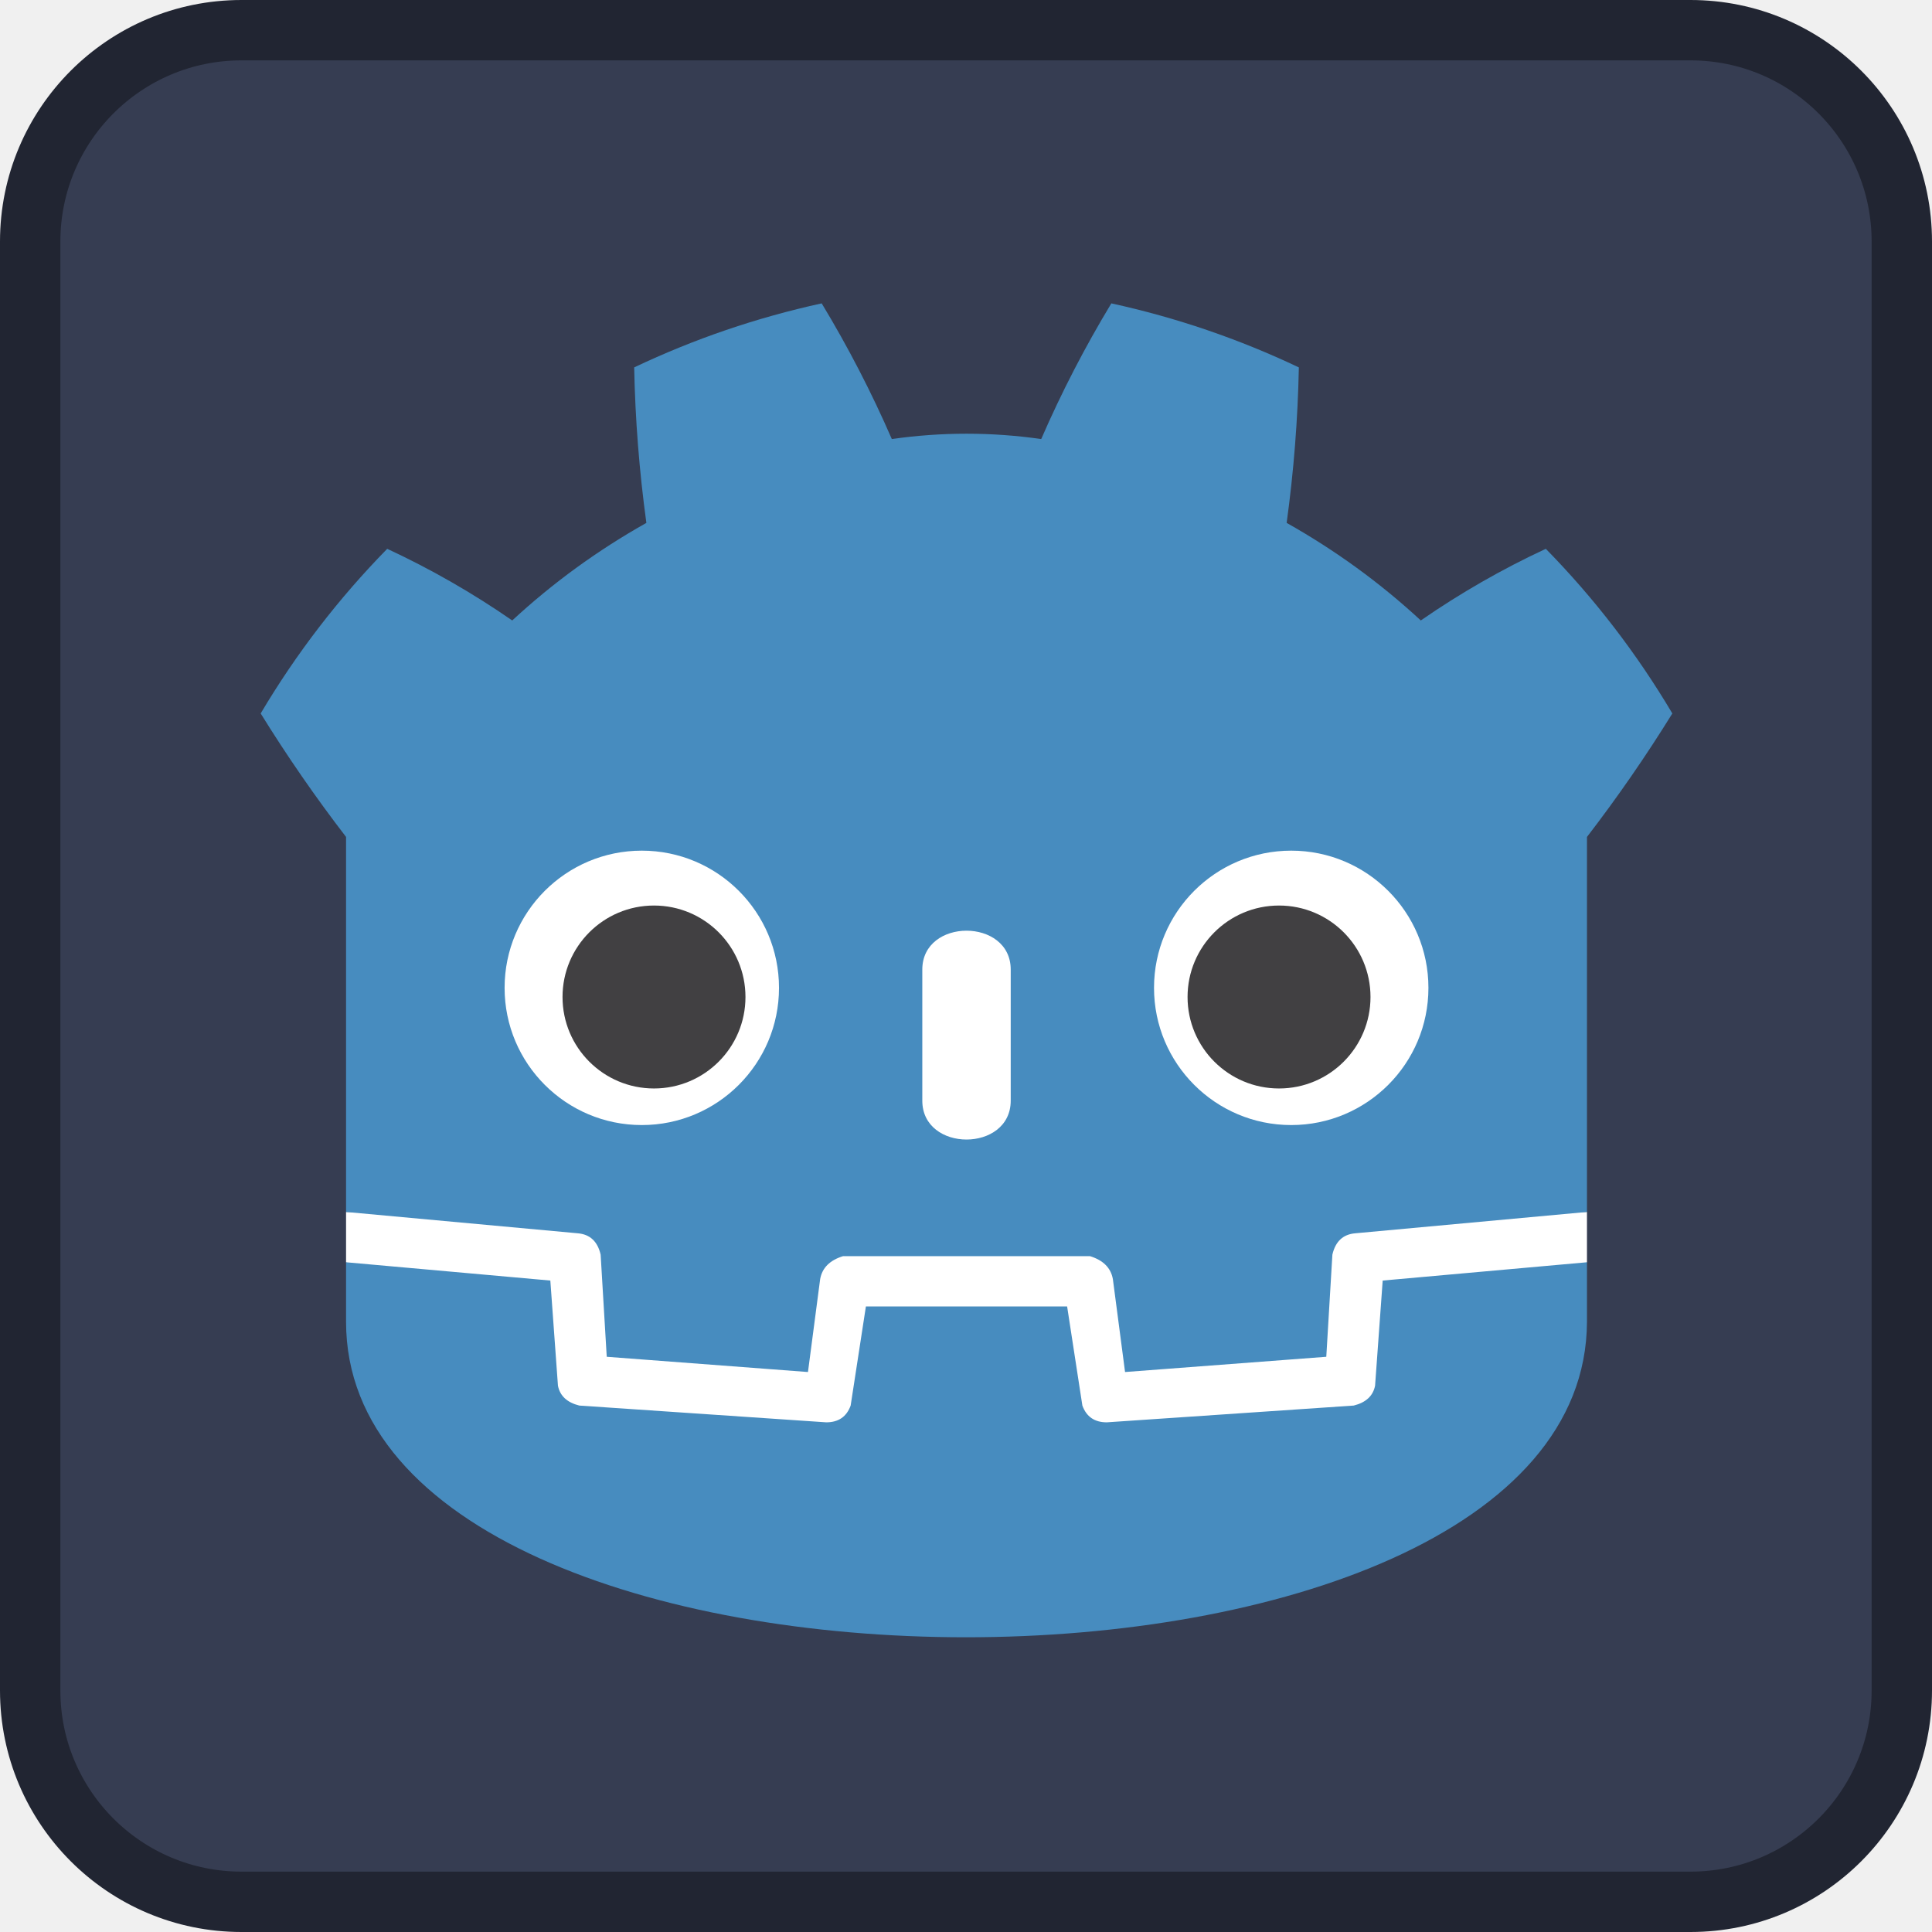
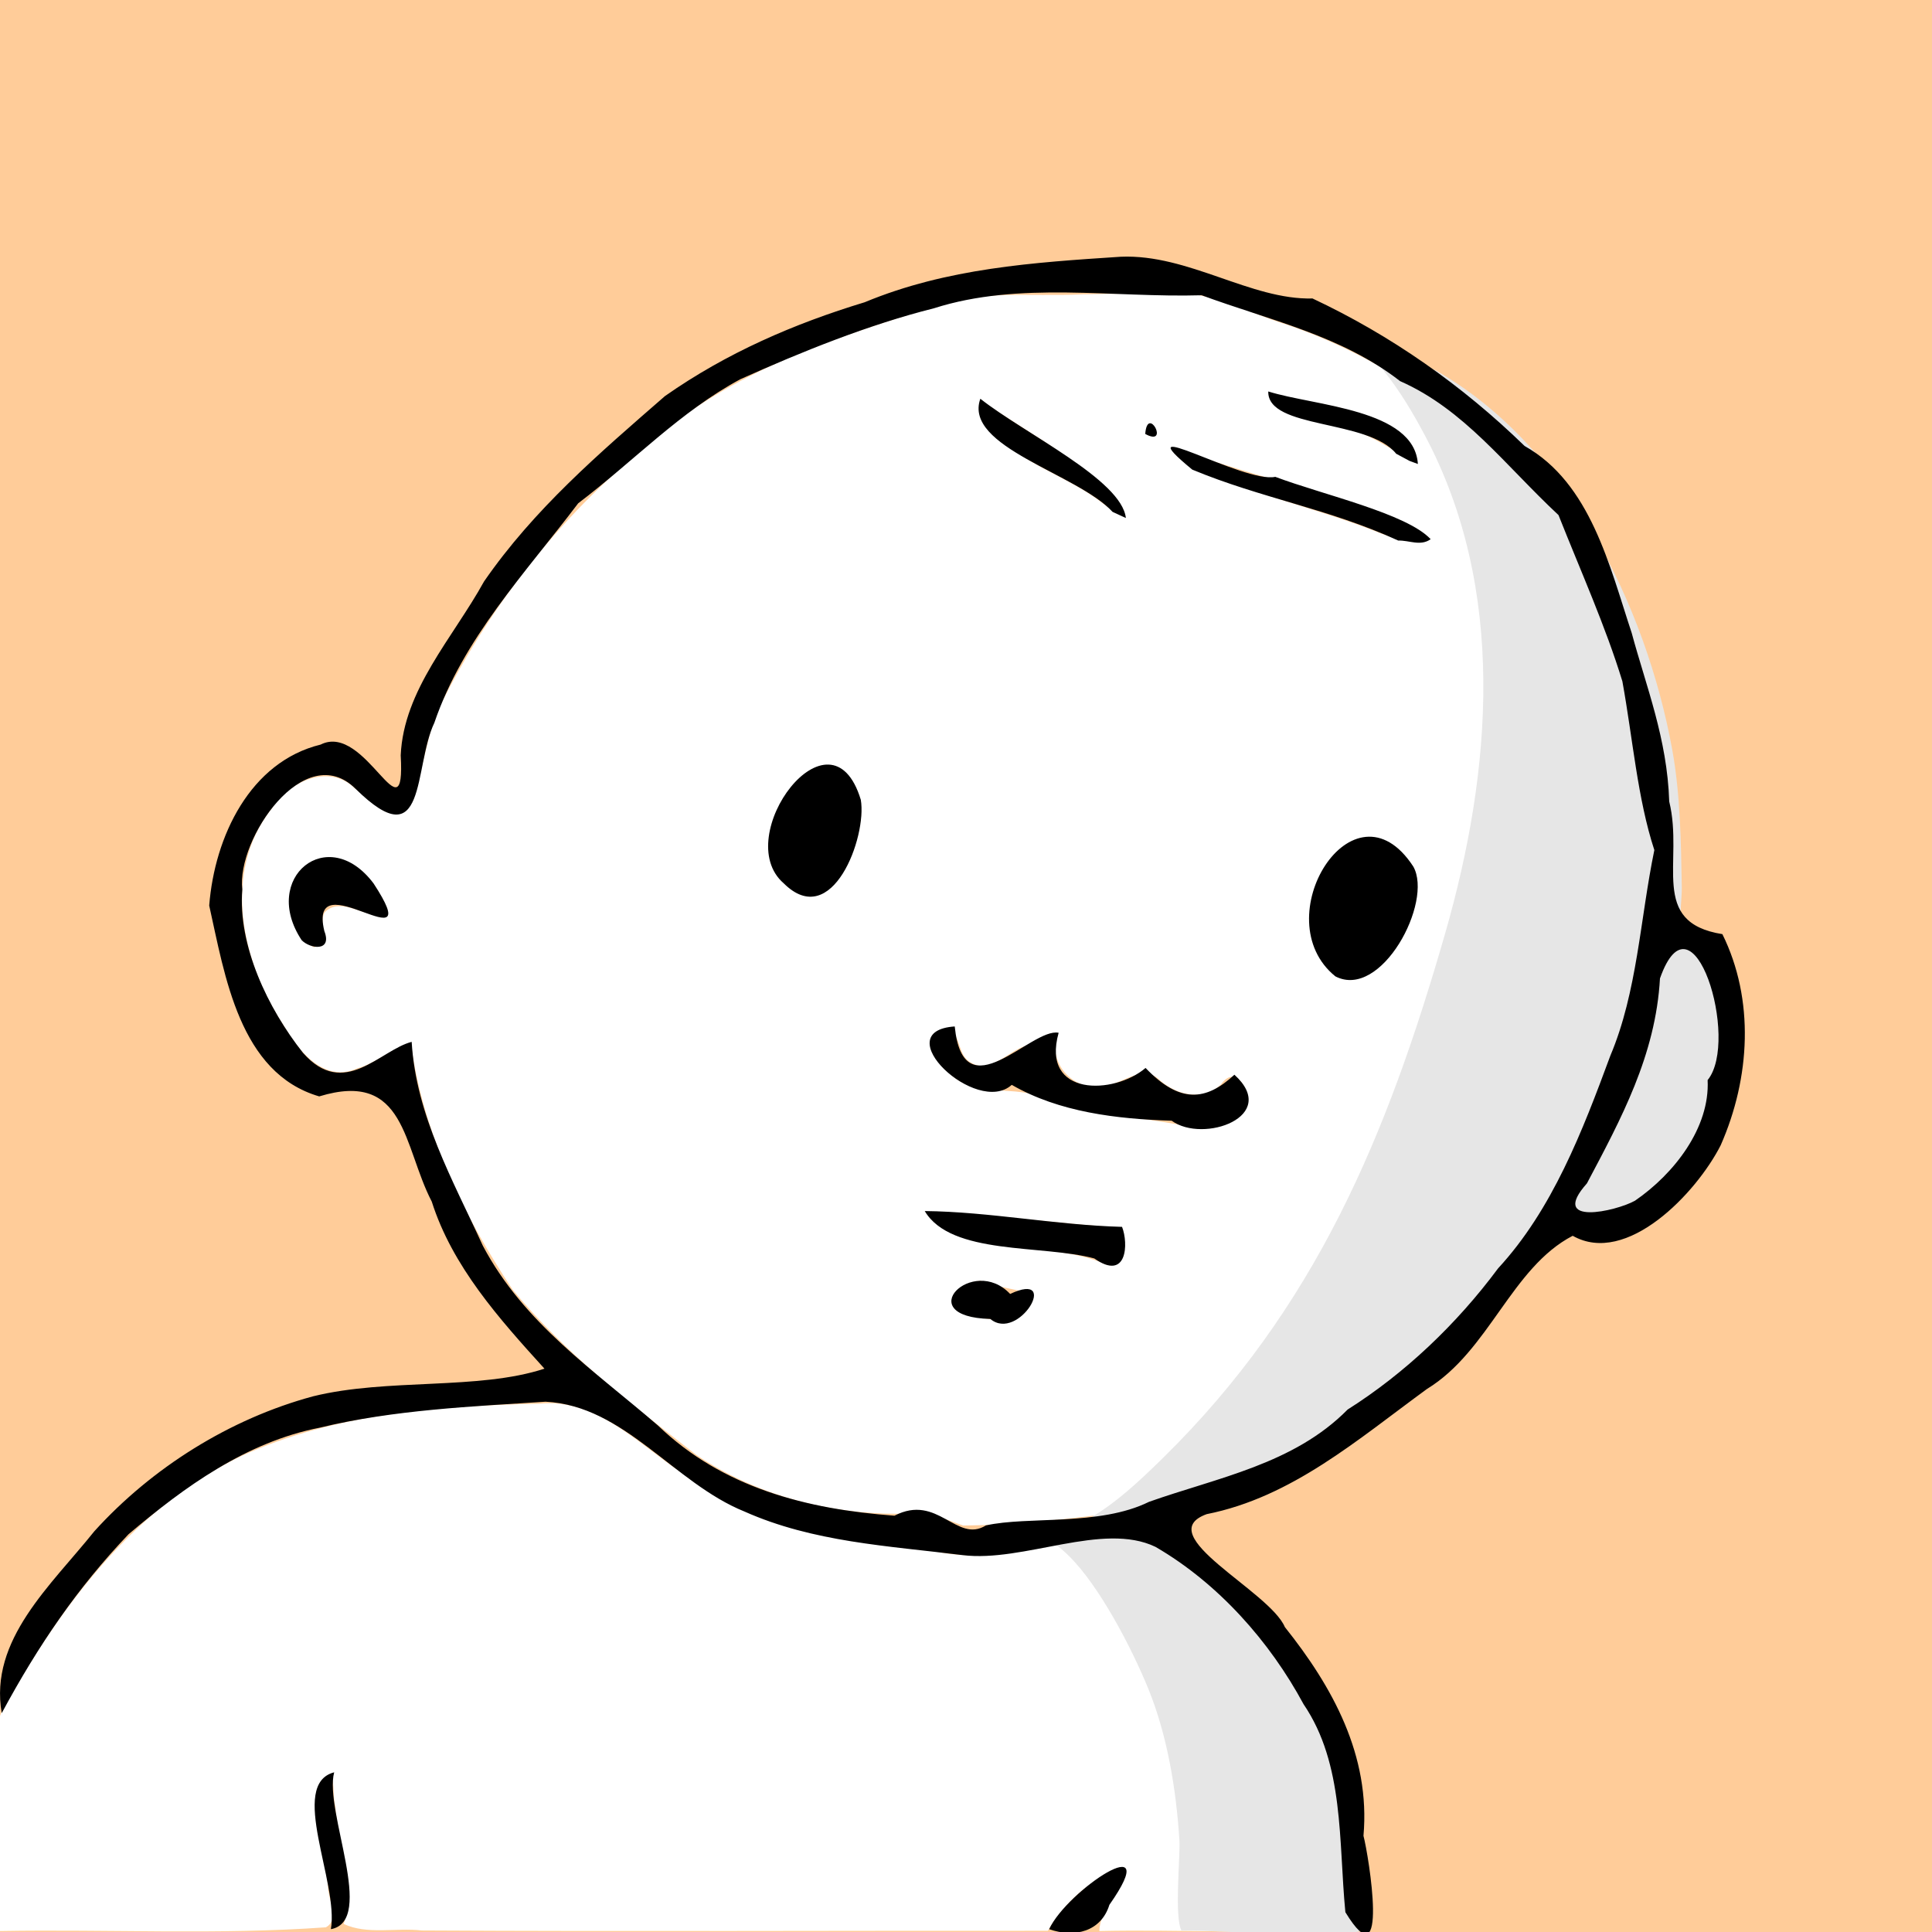
- <svg xmlns="http://www.w3.org/2000/svg" width="128" height="128">
-   <rect width="124" height="124" x="2" y="2" fill="#363d52" stroke="#212532" stroke-width="4" rx="14" />
-   <g fill="#fff" transform="translate(12.322 12.322)scale(.101)">
-     <path d="M105 673v33q407 354 814 0v-33z" />
-     <path fill="#478cbf" d="m105 673 152 14q12 1 15 14l4 67 132 10 8-61q2-11 15-15h162q13 4 15 15l8 61 132-10 4-67q3-13 15-14l152-14V427q30-39 56-81-35-59-83-108-43 20-82 47-40-37-88-64 7-51 8-102-59-28-123-42-26 43-46 89-49-7-98 0-20-46-46-89-64 14-123 42 1 51 8 102-48 27-88 64-39-27-82-47-48 49-83 108 26 42 56 81zm0 33v39c0 276 813 276 814 0v-39l-134 12-5 69q-2 10-14 13l-162 11q-12 0-16-11l-10-65H446l-10 65q-4 11-16 11l-162-11q-12-3-14-13l-5-69z" />
-     <path d="M483 600c0 34 58 34 58 0v-86c0-34-58-34-58 0z" />
-     <circle cx="725" cy="526" r="90" />
-     <circle cx="299" cy="526" r="90" />
-   </g>
-   <g fill="#414042" transform="translate(12.322 12.322)scale(.101)">
-     <circle cx="307" cy="532" r="60" />
-     <circle cx="717" cy="532" r="60" />
+ <svg xmlns="http://www.w3.org/2000/svg" width="180.622mm" height="180.622mm" viewBox="0 0 180.622 180.622" version="1.1" id="svg5">
+   <defs id="defs2" />
+   <g id="layer1" transform="translate(-18.49648,-31.6642)">
+     <rect style="fill:#ffcc99;stroke-width:0.5;stroke-linecap:round;stroke-linejoin:round;paint-order:fill markers stroke;fill-opacity:1" id="rect858" width="180.622" height="180.622" x="18.496" y="31.664" />
+     <path style="fill:#ffffff;fill-opacity:1;stroke-width:1.89;stroke-linecap:round;stroke-linejoin:round;paint-order:fill markers stroke" d="m 190.599,495.985 c -35.493,0.763 -72.293,3.454 -105,18.352 -37.656,17.874 -63.492,52.343 -83.523,87.736 -6.341,9.693 -1.544,22.451 -3.034,33.468 0.637,15.464 -1.277,31.986 0.959,46.788 38.355,-0.675 76.876,1.425 115.135,-1.321 5.111,-2.68 0.53,-10.54 0.738,-14.891 -1.198,-11.916 -7.345,-25.381 -1.798,-36.922 4.883,-6.233 3.185,5.099 4.376,8.799 0.973,13.874 7.405,28.194 3.009,41.83 8.177,3.878 18.612,1.254 27.557,2.303 73.747,0.406 147.496,0.053 221.244,0.109 5.864,-9.882 15.848,-19.69 27.433,-21.788 -1.563,7.815 -9.19,14.671 -9.242,21.881 29.144,-0.665 58.505,1.334 87.529,-1.103 3.441,-2.682 -1.616,-8.233 -0.466,-12.017 -2.557,-24.078 -2.555,-49.914 -16.916,-70.663 -13.538,-21.137 -30.387,-42.265 -53.647,-52.992 -24.809,-5.713 -49.509,8.173 -74.434,2.625 -31.16,-3.167 -64.129,-7.619 -89.533,-27.7 -15.358,-10.171 -30.317,-26.542 -50.386,-24.493 z" id="path1564" transform="matrix(0.2645833,0,0,0.2645833,18.49648,31.6642)" />
+     <path style="fill:#ffffff;fill-opacity:1;stroke-width:1.89;stroke-linecap:round;stroke-linejoin:round;paint-order:fill markers stroke" d="m 382.562,103.994 c -19.008,0.996 -38.642,-2.066 -56.612,5.715 -35.134,10.773 -71.093,23.421 -98.613,48.791 -29.304,24.083 -53.38,54.649 -70.557,88.409 -6.839,12.119 -6.465,26.974 -13.253,38.803 -6.042,5.447 -13.393,-3.705 -18.081,-7.122 -9.379,-9.126 -23.429,-2.277 -29.506,7.191 -17.737,22.523 -10.455,54.563 4.336,76.616 5.187,8.92 14.247,20.405 25.953,15.104 6.565,-1.729 13.326,-7.8 18.987,-8.729 4.16,31.375 18.513,60.695 35.858,86.84 18.499,22.585 42.013,40.592 64.932,58.463 20.823,14.067 46.513,20.89 71.529,20.826 8.167,-2.248 15.41,1.66 22.805,4.144 16.663,-0.151 33.458,-1.977 50.04,-3.942 24.038,-6.22 48.098,-13.83 70.245,-25.185 22.1,-15.237 43.612,-31.728 60.93,-52.465 26.667,-27.743 41.295,-64.129 52.691,-100.249 4.254,-19.501 8.77,-39.318 9.311,-59.308 -6.519,-30.005 -8.812,-61.294 -22.075,-89.478 -5.915,-12.822 -8.007,-28.221 -20.544,-36.624 -23.947,-25.181 -52.964,-45.771 -86.045,-56.998 -15.719,-4.875 -30.903,-13.813 -47.861,-11.183 -8.156,0.127 -16.313,0.254 -24.469,0.381 z m 67.499,35.455 c 14.623,3.259 30.786,4.305 43.44,12.836 2.511,2.203 8.835,7.011 5.789,10.461 -8.093,-3.606 -15.142,-9.985 -24.369,-11.269 -8.361,-3.295 -20.256,-2.609 -26.037,-10.334 -0.171,-1.01 -0.4,-2.203 1.176,-1.694 z m -102.149,2.835 c 16.701,11.626 36.058,21.107 48.708,37.399 2.283,6.013 -6.404,-1.579 -7.669,-2.381 -13.398,-10.271 -32.247,-14.525 -41.743,-29.254 -0.668,-1.235 -1.806,-7.949 0.704,-5.763 z m 58.793,8.156 c 4.604,1.496 -1.799,6.022 -1.578,1.723 0.214,-0.733 0.651,-1.786 1.578,-1.723 z m 8.127,8.466 c 15.075,3.972 29.662,9.667 44.942,12.83 14.836,5.633 31.681,8.314 44.325,18.345 -4.736,2.377 -12.818,-0.139 -18.103,-2.378 -22.119,-8.645 -45.795,-13.446 -67.071,-24.064 -0.888,-0.798 -5.925,-4.58 -4.092,-4.732 z M 292.698,270.58 c 9.863,1.518 13.5,14.089 10.603,22.625 -1.891,9.779 -7.394,24.199 -19.52,22.628 -12.723,-3.182 -13.158,-19.23 -9.132,-29.188 2.934,-7.382 9.54,-15.301 18.049,-16.065 z m 191.502,25.449 c 13.316,0.438 19.458,16.509 14.385,27.418 -3.387,9.074 -9.367,20.283 -19.729,21.829 -13.668,0.6 -17.456,-16.455 -15.109,-27.103 1.752,-10.188 9.301,-21.403 20.453,-22.144 z m -366.789,7.185 c 9.727,1.05 18.07,10.742 18.956,20.079 -6.811,1.637 -15.941,-7.071 -21.75,-0.808 -1.895,3.569 1.44,11.354 -3.716,12.219 -13.282,-6.69 -10.389,-32.447 6.511,-31.49 z m 218.02,60.507 c 4.096,2.111 2.942,9.496 7.785,11.814 6.456,4.033 13.158,-4.17 19.126,-5.969 3.246,-0.979 8.247,-5.83 11.258,-3.8 -3.493,9.617 5.558,19.801 15.564,17.988 7.279,-0.007 14.423,-8.523 20.92,-1.818 5.996,5.045 15.072,7.27 21.318,1.273 3.952,-5.618 7.786,-1.587 9.175,3.177 1.339,9.639 -10.924,12.881 -18.42,12.095 -18.348,-3.954 -37.608,-4.372 -55.314,-11.252 -10.398,-3.562 -22.972,0.53 -31.505,-8.173 -5.263,-3.633 -10.845,-15.298 0.093,-15.335 z m -0.921,65.107 c 20.431,0.683 40.842,3.725 61.168,4.921 3.588,4.03 1.074,16.303 -5.792,12.625 -19.646,-8.157 -45.205,-1.693 -61.698,-16.697 1.938,-0.915 4.23,-0.748 6.322,-0.849 z m 12.202,23.813 c 5.719,2.1 11.881,2.935 17.664,4.385 2.007,5.966 -7.226,11.016 -12.567,9.473 -5.021,-1.21 -14.925,-0.584 -15.298,-7.406 1.782,-3.645 6.118,-6.624 10.2,-6.453 z" id="path1486" transform="matrix(0.2645833,0,0,0.2645833,18.49648,31.6642)" />
+     <path style="fill:#ffffff;fill-opacity:1;stroke-width:1.89;stroke-linecap:round;stroke-linejoin:round;paint-order:fill markers stroke" d="m 594.32,335.232 c -8.912,5.086 -7.879,17.881 -10.415,26.561 -5.382,21.901 -15.594,42.144 -26.326,61.84 -2.11,6.77 8.175,4.978 11.588,3.591 17.256,-5.345 30.302,-21.985 33.778,-39.356 0.664,-8.604 6.098,-16.451 4.124,-25.437 -1.511,-9.43 -2.654,-22.325 -12.103,-27.187 -0.214,-0.031 -0.431,-0.033 -0.646,-0.012 z" id="path1525" transform="matrix(0.2645833,0,0,0.2645833,18.49648,31.6642)" />
+     <path style="fill:#e6e6e6;stroke:none;stroke-width:0.265px;stroke-linecap:butt;stroke-linejoin:miter;stroke-opacity:1" d="m 142.458,61.803 c 4.299,2.169 7.028,6.393 9.236,10.538 7.677,14.412 6.29,31.331 1.926,46.527 -5.444,18.955 -12.126,35.092 -26.415,49.117 -2.265,2.223 -4.909,4.732 -7.813,6.14 -0.886,0.429 -1.769,0.777 -2.714,1.045 -0.058,0.017 -0.919,0.202 -0.919,0.218 0,0.274 0.552,0.099 0.788,0.24 0.645,0.385 1.256,0.895 1.795,1.415 2.929,2.829 5.991,8.774 7.507,12.497 1.795,4.408 2.61,9.449 2.911,14.174 0.092,1.446 -0.492,7.092 0.185,8.439 3.837,-0.091 14.543,0.988 17.455,-0.144 0.906,-0.541 -0.231,-4.438 -0.329,-5.29 -0.642,-5.593 -1.327,-12.359 -4.486,-17.178 -2.036,-3.105 -5.097,-5.667 -7.791,-8.186 -0.218,-0.204 -6.714,-6.465 -6.434,-6.902 1.334,-2.086 11.977,-5.229 15.057,-7.054 5.654,-3.351 11.046,-8.127 15.32,-13.107 2.266,-2.641 4.079,-6.173 6.894,-8.273 0.281,-0.209 3.282,0.182 4.18,0.065 2.716,-0.352 5.824,-2.003 7.704,-4.006 3.121,-3.327 5.74,-15.151 3.677,-19.377 -0.809,-1.657 -4.035,-2.798 -4.465,-4.507 -0.26,-1.035 0.019,-2.51 0,-3.571 -0.075,-4.229 -0.136,-8.721 -0.897,-12.889 -2.456,-13.44 -9.809,-28.446 -22.082,-35.423" id="path1669" />
+     <path style="fill:#000000;stroke-width:1" d="m 49.431,212.022 c 0.752,-4.347 -3.993,-13.548 0.308,-14.665 -0.965,3.613 3.934,13.893 -0.308,14.665 z m 67.15,0 c 1.662,-3.611 10.891,-9.764 5.633,-2.277 -0.773,2.493 -3.235,3.12 -5.633,2.277 z m 27.694,-1.587 c -0.647,-6.669 -0.085,-13.828 -3.913,-19.453 -3.145,-5.842 -7.961,-11.288 -13.837,-14.701 -4.931,-2.381 -12.329,1.481 -18.043,0.77 -6.968,-0.87 -13.957,-1.207 -20.386,-4.075 -6.603,-2.666 -11.208,-9.898 -18.598,-10.267 -6.704,0.432 -14.278,0.763 -21.081,2.423 -6.882,1.343 -12.629,5.501 -17.902,9.967 -4.756,4.994 -8.408,10.327 -11.858,16.727 -1.192,-6.868 4.615,-11.943 8.66,-17.006 5.379,-5.938 12.664,-10.516 20.454,-12.616 6.945,-1.713 15.449,-0.554 21.627,-2.584 -4.26,-4.693 -8.607,-9.553 -10.538,-15.623 -2.695,-5.189 -2.408,-12.308 -10.521,-9.831 -7.472,-2.183 -8.817,-11.293 -10.283,-17.842 0.504,-6.45 3.817,-13.434 10.416,-15.049 4.215,-2.132 7.948,9.129 7.487,1.004 0.271,-6.124 4.882,-10.982 7.79,-16.254 4.69,-6.781 10.744,-11.959 16.916,-17.332 5.771,-4.046 12.062,-6.764 18.671,-8.772 7.682,-3.19 15.765,-3.72 23.953,-4.255 6.32,-0.262 12.141,4.051 17.916,3.903 7.358,3.459 13.996,8.12 19.827,13.791 6.182,3.477 7.954,11.289 10.01,17.473 1.35,5.006 3.324,9.888 3.509,15.763 1.388,5.641 -1.941,11.303 4.97,12.401 3.021,6.112 2.617,13.431 -0.157,19.735 -2.268,4.469 -8.786,11.329 -13.836,8.465 -5.733,2.981 -7.798,10.759 -13.627,14.323 -6.477,4.726 -12.642,10.125 -20.595,11.702 -5.302,1.933 5.883,7.18 7.31,10.554 4.45,5.576 8.014,12.003 7.351,19.518 0.496,1.877 2.441,13.915 -1.692,7.14 z m -33.608,-36.16 c 3.942,-0.885 10.599,0.09 15.251,-2.205 6.393,-2.267 13.529,-3.516 18.568,-8.628 5.316,-3.36 10.177,-7.958 14.064,-13.196 5.081,-5.502 7.892,-12.836 10.496,-19.883 2.524,-5.974 2.784,-12.783 4.114,-19.227 -1.575,-4.804 -2.01,-10.394 -2.988,-15.775 -1.57,-5.131 -3.866,-10.233 -5.972,-15.543 -5.012,-4.674 -8.798,-9.869 -14.812,-12.524 -5.496,-4.274 -12.221,-5.688 -18.546,-8.026 -8.312,0.244 -17.051,-1.339 -25.04,1.22 -6.087,1.521 -12.366,4.063 -18.093,6.63 -5.639,3.044 -9.917,7.614 -15.159,11.601 -4.931,6.52 -10.754,12.622 -13.449,20.524 -1.98,4.146 -0.654,12.779 -7.377,6.152 -4.739,-4.673 -11.137,4.731 -10.574,9.421 -0.427,5.24 2.385,11.116 5.67,15.274 3.847,4.383 7.223,-0.268 10.164,-1.023 0.407,6.884 3.841,12.898 6.655,19.064 3.851,7.278 10.411,11.655 16.368,16.802 6.066,5.832 13.899,7.823 22.111,8.434 4.064,-2.106 5.8,2.617 8.55,0.909 z m 0.413,-19.303 c -7.493,-0.192 -1.651,-6.052 1.853,-2.337 4.771,-2.244 0.803,4.546 -1.853,2.337 z m 9.722,-5.656 c -4.881,-1.313 -13.381,-0.271 -15.852,-4.431 6.018,0.058 12.259,1.312 18.446,1.478 0.613,1.557 0.483,5.118 -2.594,2.953 z m 7.232,-12.876 c -5.166,-0.165 -10.509,-0.799 -14.949,-3.353 -3.283,2.957 -11.764,-5.025 -5.331,-5.46 0.825,8.127 7.171,0.075 9.714,0.591 -1.678,6.014 5.193,5.802 8.127,3.288 3.197,3.345 5.645,3.1 8.306,0.633 4.289,3.904 -2.913,6.457 -5.866,4.301 z m 15.307,-13.495 c -6.656,-5.382 1.683,-18.848 7.283,-10.271 1.881,3.326 -2.992,12.489 -7.283,10.271 z m -96.639,-3.38 c -3.872,-5.833 2.45,-10.994 6.716,-5.312 5.234,7.995 -6.233,-2.337 -4.598,4.46 0.758,1.959 -1.342,1.655 -2.118,0.851 z m 45.063,-5.321 c -5.046,-4.363 4.414,-17.05 7.209,-7.804 0.589,3.466 -2.684,12.314 -7.209,7.804 z M 149.224,82.203 c -6.552,-3.005 -12.737,-3.924 -19.264,-6.635 -6.607,-5.442 4.84,1.321 7.76,0.675 4.485,1.688 12.269,3.417 14.528,5.829 -0.956,0.686 -2.013,0.093 -3.024,0.13 z m -26.713,-2.683 c -3.281,-3.582 -13.978,-6.062 -12.363,-10.578 4.127,3.266 13.206,7.562 13.606,11.15 z m 26.513,-5.437 c -2.617,-3.253 -12.038,-2.28 -11.958,-5.821 4.322,1.362 13.655,1.637 13.987,6.78 l -0.778,-0.287 z m -23.46,-1.85 c 0.213,-2.784 2.338,1.272 0,0 z m 45.784,71.686 c 3.669,-2.516 7.016,-6.831 6.794,-11.277 3.039,-3.731 -1.387,-18.209 -4.455,-9.506 -0.403,7.191 -3.655,13.164 -6.827,19.158 -3.601,4.049 2.717,2.614 4.488,1.625 z" id="path1116" />
  </g>
</svg>
